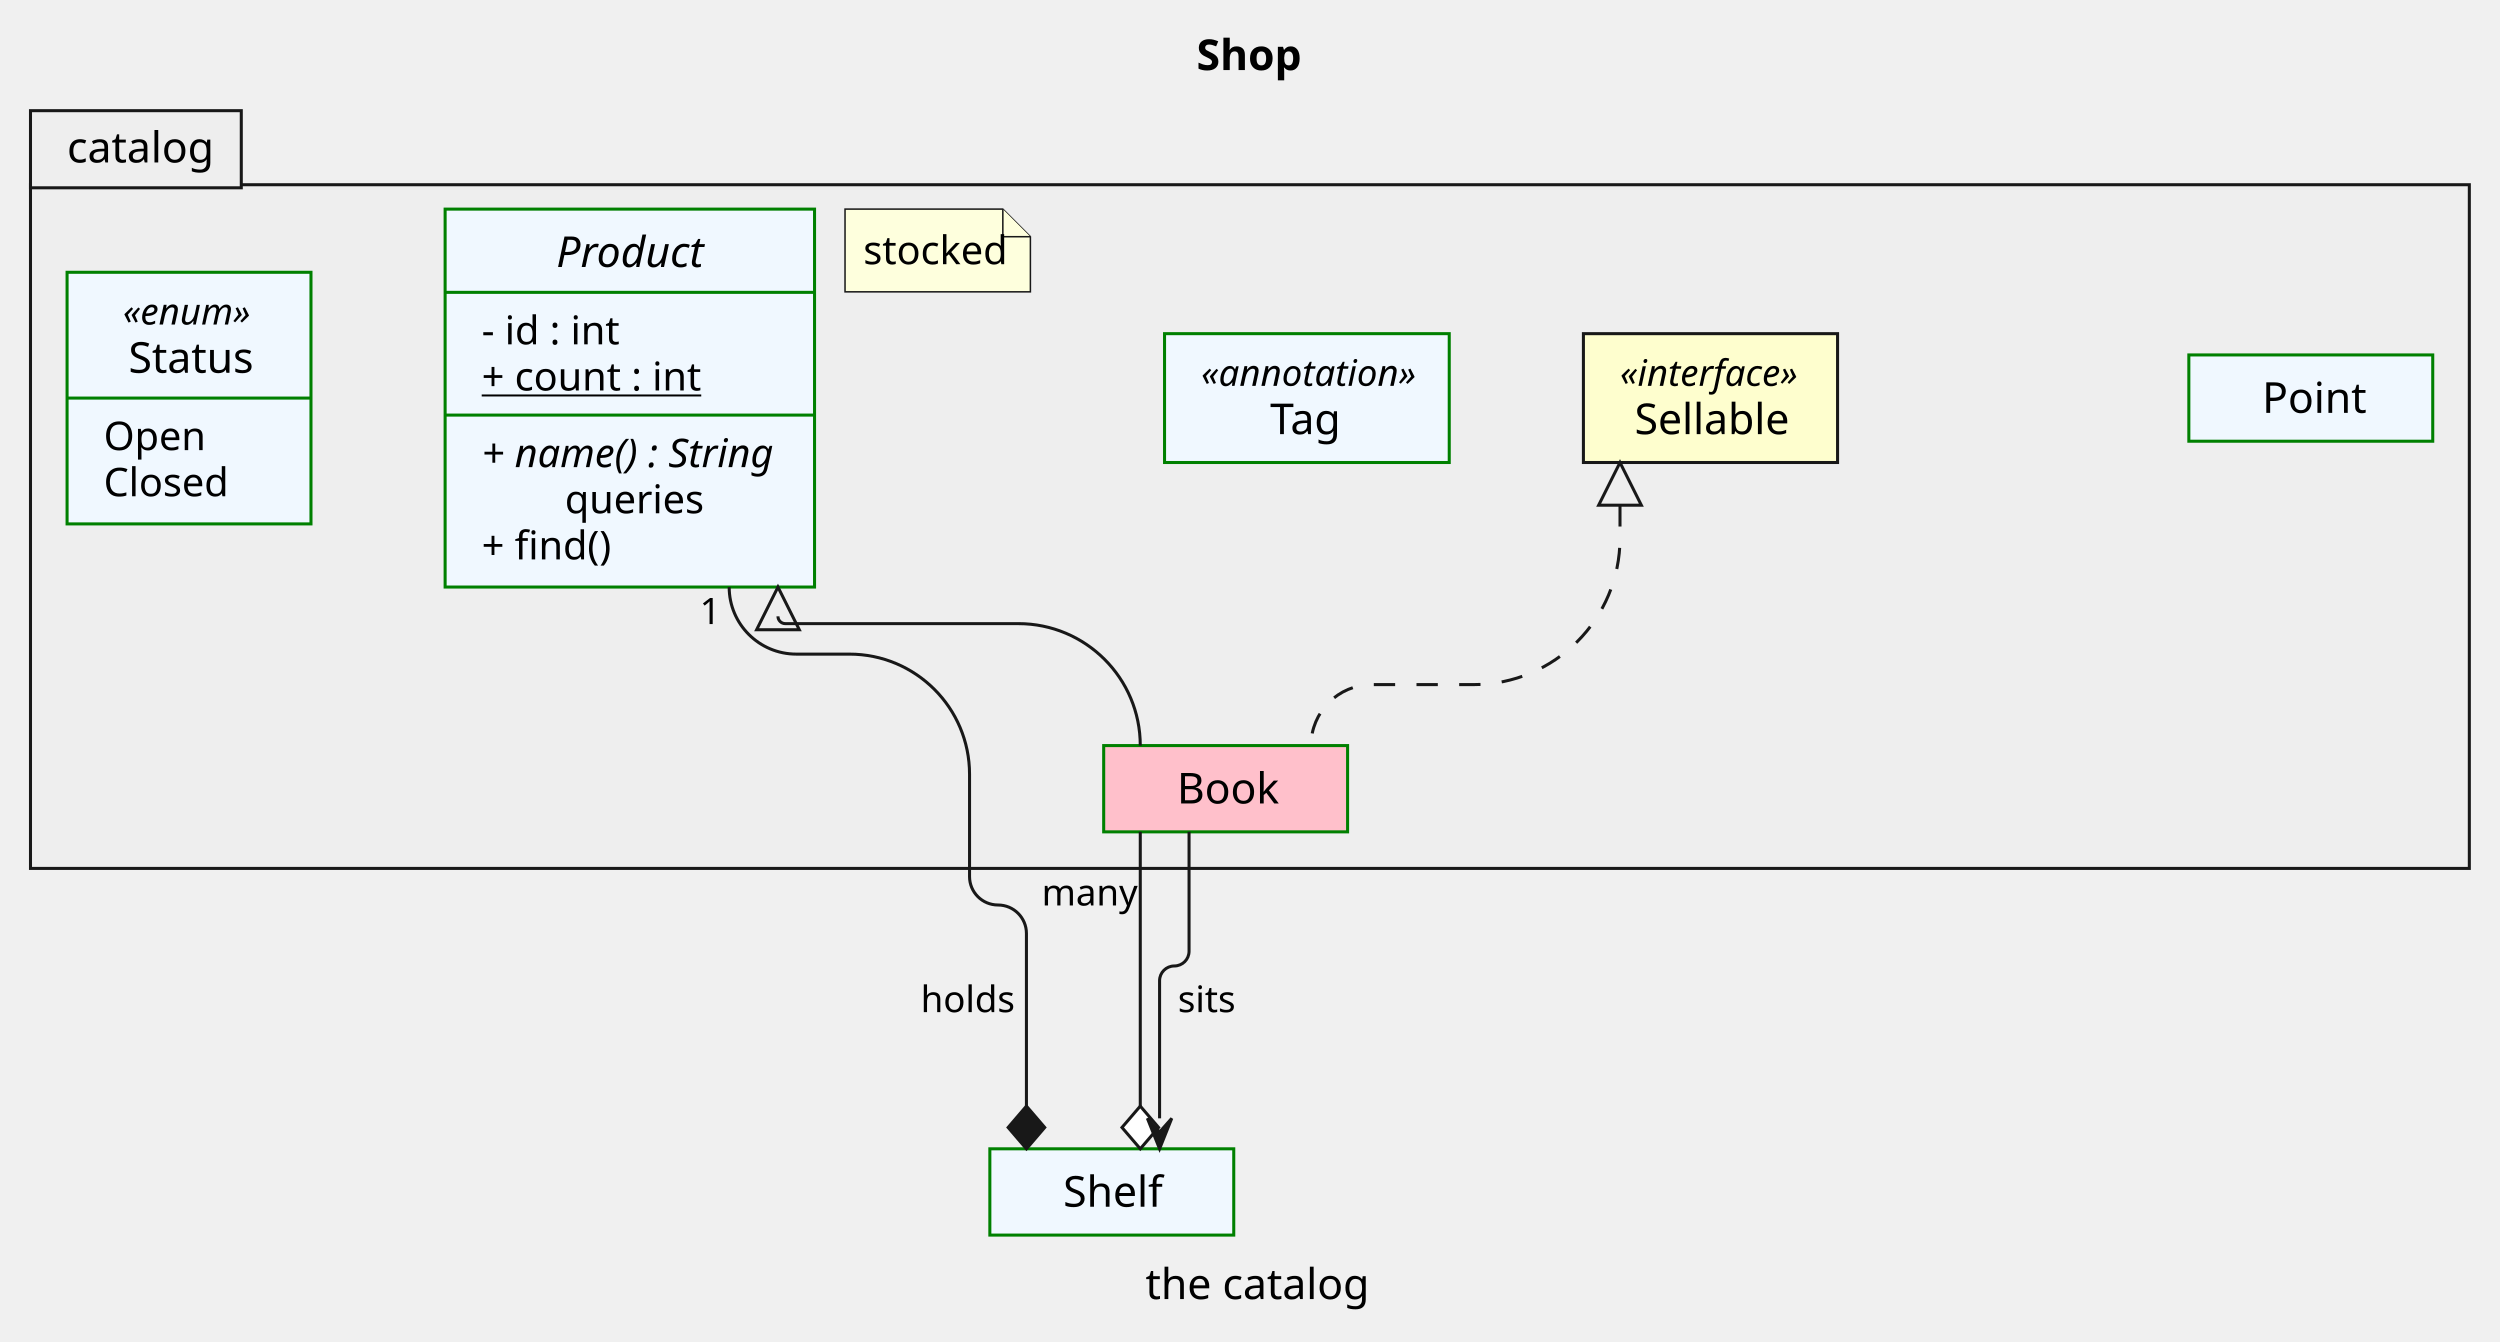
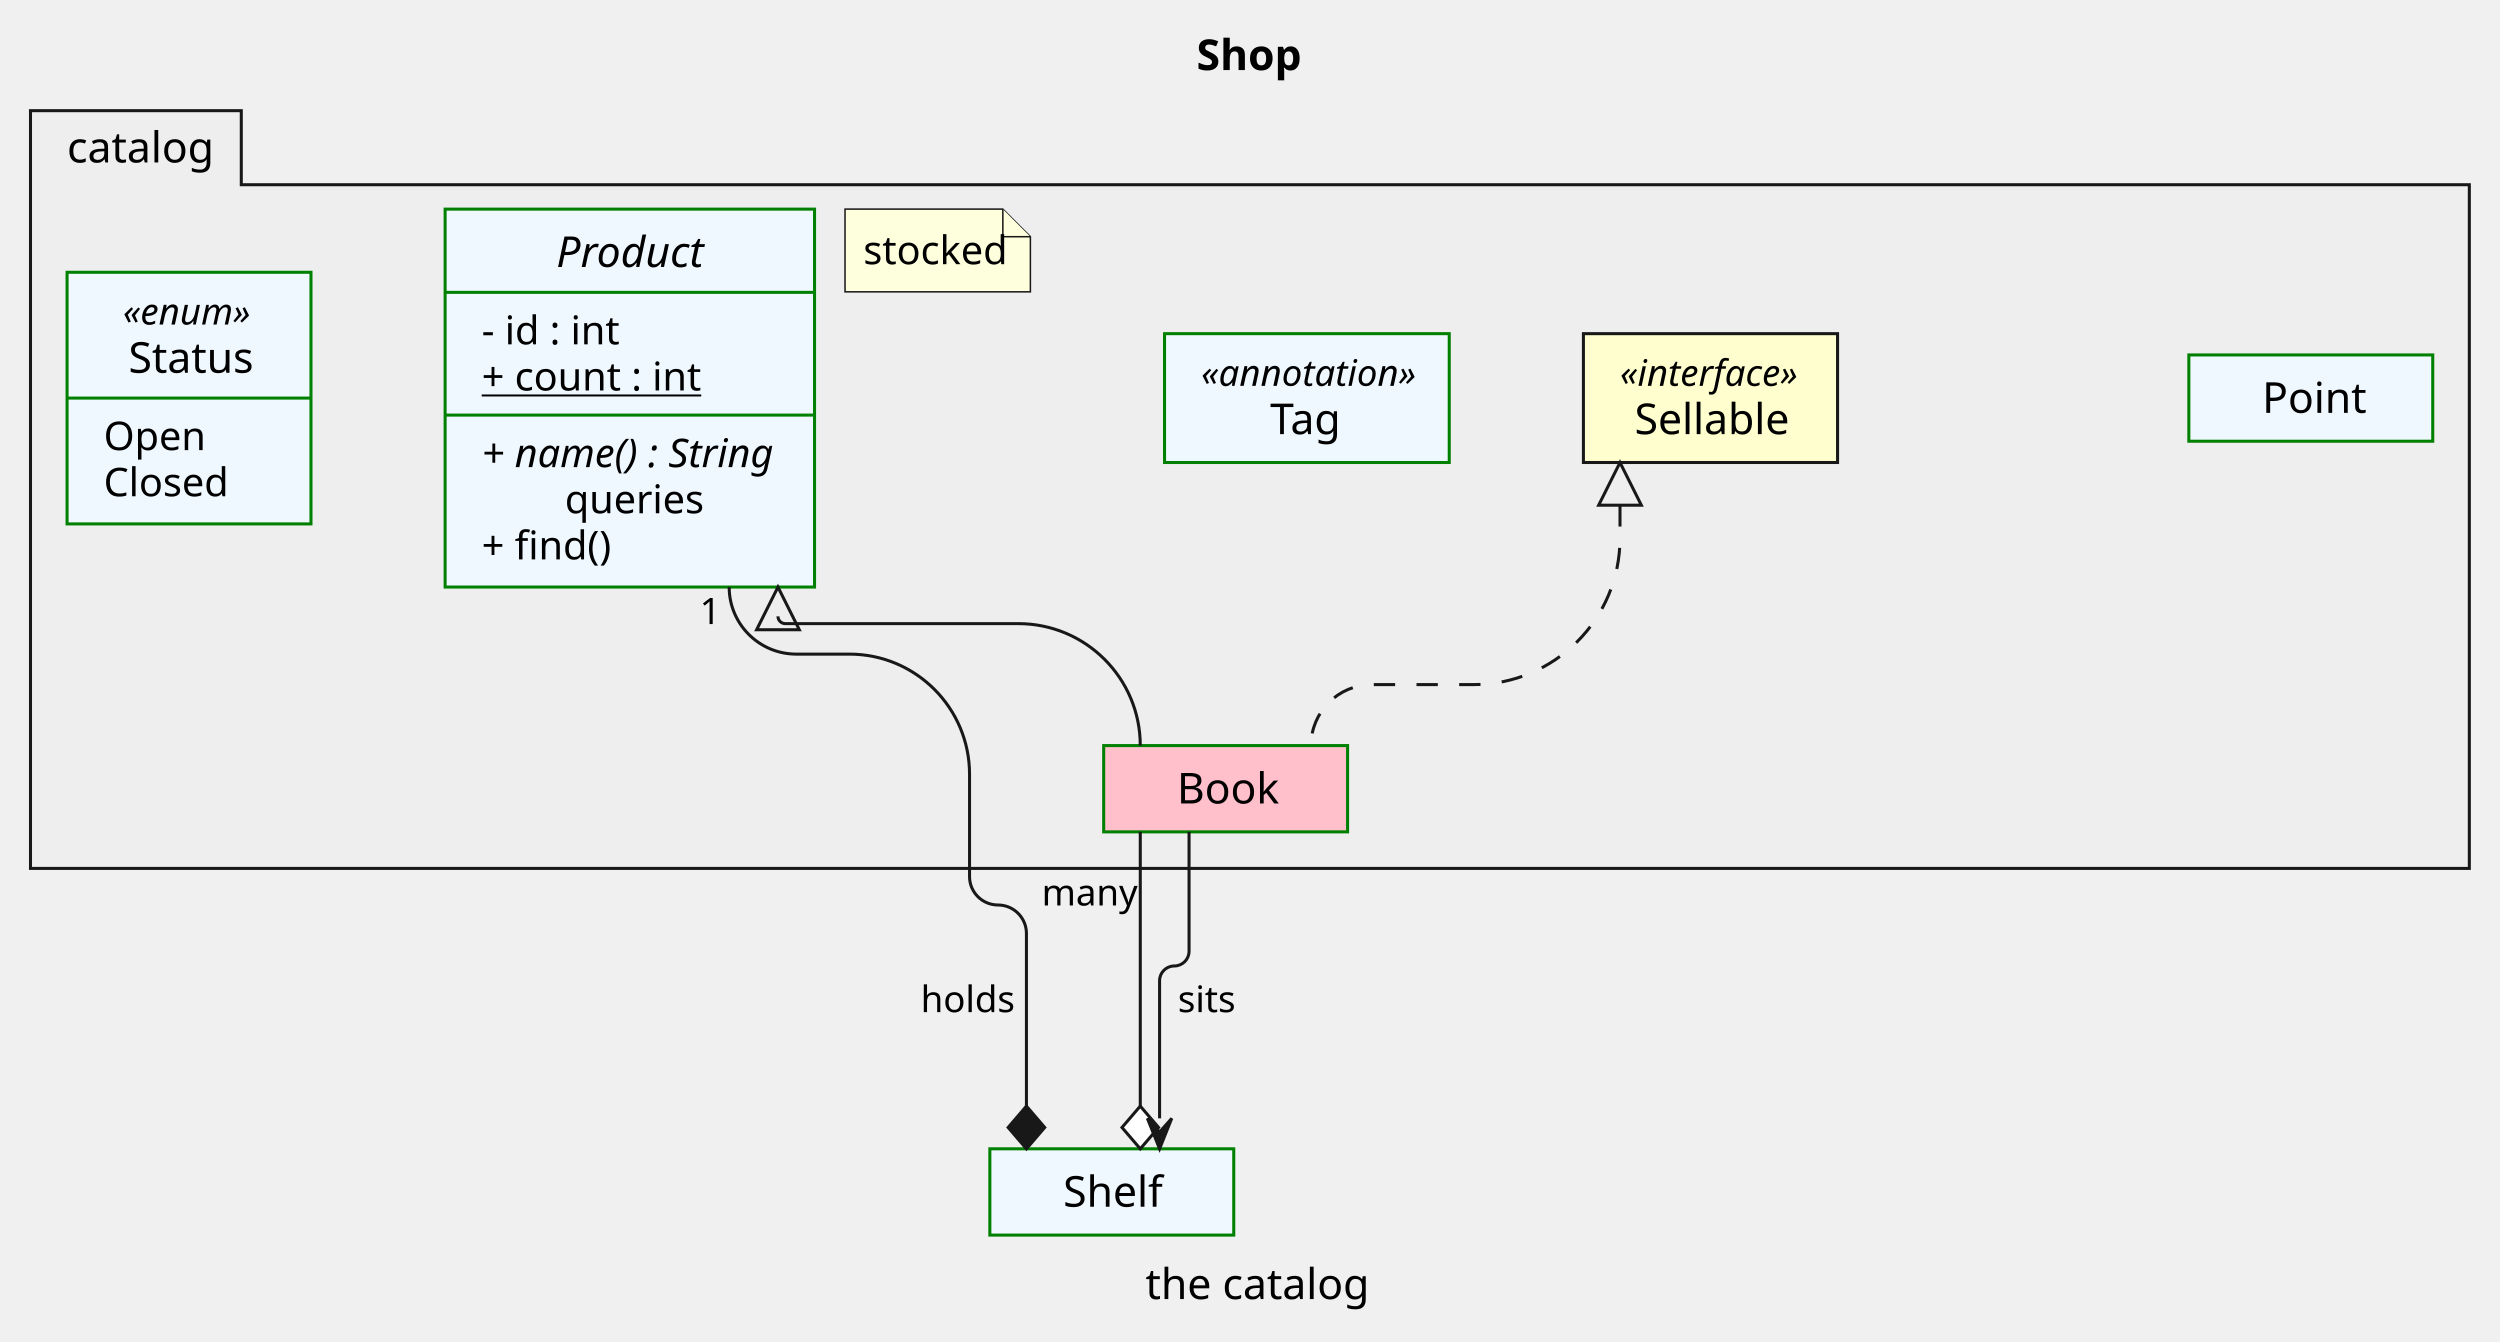
<svg xmlns="http://www.w3.org/2000/svg" width="820" height="440" viewBox="0 0 820 440">
  <g transform="translate(10,10)">
    <g>
-       <rect x="0" y="50.59" width="799.94" height="224.25" fill="#EEEEEE" stroke="#181818" stroke-width="1" />
-       <rect x="0" y="26.3" width="69.14" height="25.3" fill="#EEEEEE" stroke="#181818" stroke-width="1" />
+       <polygon points="69.14,50.59 69.14,26.3 0,26.3 0,274.84 799.94,274.84 799.94,50.59" fill="#EEEEEE" stroke="#181818" stroke-width="1" />
      <rect x="136" y="58.59" width="121.17" height="123.96" fill="#F0F8FF" stroke="#008000" stroke-width="1" />
      <line x1="136" y1="85.89" x2="257.17" y2="85.89" fill="none" stroke="#008000" stroke-width="1" />
      <line x1="136" y1="126.15" x2="257.17" y2="126.15" fill="none" stroke="#008000" stroke-width="1" />
      <rect x="509.36" y="99.44" width="83.36" height="42.26" fill="#FEFECE" stroke="#181818" stroke-width="1" />
      <rect x="12" y="79.31" width="80" height="82.53" fill="#F0F8FF" stroke="#008000" stroke-width="1" />
      <line x1="12" y1="120.57" x2="92" y2="120.57" fill="none" stroke="#008000" stroke-width="1" />
      <rect x="371.97" y="99.44" width="93.38" height="42.26" fill="#F0F8FF" stroke="#008000" stroke-width="1" />
      <rect x="707.94" y="106.42" width="80" height="28.3" fill="#F0F8FF" stroke="#008000" stroke-width="1" />
      <rect x="352.01" y="234.55" width="80" height="28.3" fill="#FFC0CB" stroke="#008000" stroke-width="1" />
      <rect x="314.67" y="366.81" width="80" height="28.3" fill="#F0F8FF" stroke="#008000" stroke-width="1" />
      <path d="M326.67,352.81 L326.67,296.18 C326.67,291.02 322.5,286.84 317.34,286.84 L317.34,286.84 C312.19,286.84 308.01,282.67 308.01,277.51 L308.01,243.96 C308.01,222.2 290.36,204.55 268.59,204.55 L251.17,204.55 C239.02,204.55 229.17,194.7 229.17,182.55 L229.17,182.55" fill="none" stroke="#181818" stroke-width="1" />
      <polyline points="364.01,352.81 364.01,262.84" fill="none" stroke="#181818" stroke-width="1" />
      <path d="M380.01,262.84 L380.01,302.01 C380.01,304.68 377.84,306.84 375.17,306.84 L375.17,306.84 C372.5,306.84 370.34,309.01 370.34,311.68 L370.34,356.81" fill="none" stroke="#181818" stroke-width="1" />
      <path d="M245.17,192.15 L245.17,192.15 C245.17,193.47 246.25,194.55 247.57,194.55 L324.01,194.55 C346.1,194.55 364.01,212.46 364.01,234.55 L364.01,234.55" fill="none" stroke="#181818" stroke-width="1" />
      <path d="M521.36,155.7 L521.36,166.55 C521.36,193.06 499.87,214.55 473.36,214.55 L440.01,214.55 C428.96,214.55 420.01,223.5 420.01,234.55 L420.01,234.55" fill="none" stroke="#181818" stroke-width="1" stroke-dasharray="7,7" />
      <path d="M267.17,58.59 L267.17,85.72 L327.97,85.72 L327.97,67.64 L318.93,58.59 Z" fill="#FEFFDD" stroke="#181818" stroke-width="0.5" />
      <path d="M318.93,58.59 L318.93,67.64 L327.97,67.64" fill="#FEFFDD" stroke="#181818" stroke-width="0.5" />
    </g>
    <g>
      <text font-family="sans-serif" xml:space="preserve">
        <tspan x="12" y="43.29" font-size="14" fill="#000000" textLength="45.14" lengthAdjust="spacing">catalog</tspan>
      </text>
      <text font-family="sans-serif" xml:space="preserve">
        <tspan x="172.47" y="77.58" font-size="14" fill="#000000" font-style="italic" textLength="48.24" lengthAdjust="spacing">Product</tspan>
      </text>
      <text font-family="sans-serif" xml:space="preserve">
        <tspan x="148" y="102.95" font-size="13" fill="#000000" textLength="42.63" lengthAdjust="spacing">- id : int</tspan>
      </text>
      <text font-family="sans-serif" xml:space="preserve">
        <tspan x="148" y="118.08" font-size="13" fill="#000000" text-decoration="underline" textLength="67.57" lengthAdjust="spacing">+ count : int</tspan>
      </text>
      <text font-family="sans-serif" xml:space="preserve">
        <tspan x="148" y="143.22" font-size="13" fill="#000000" font-style="italic" textLength="97.17" lengthAdjust="spacing">+ name() : String</tspan>
      </text>
      <text font-family="sans-serif" xml:space="preserve">
        <tspan x="175.27" y="158.35" font-size="13" fill="#000000" textLength="42.63" lengthAdjust="spacing">queries</tspan>
      </text>
      <text font-family="sans-serif" xml:space="preserve">
        <tspan x="148" y="173.48" font-size="13" fill="#000000" textLength="40.82" lengthAdjust="spacing">+ find()</tspan>
      </text>
      <text font-family="sans-serif" xml:space="preserve">
        <tspan x="521.36" y="116.57" font-size="12" fill="#000000" font-style="italic" textLength="59.36" lengthAdjust="spacing">«interface»</tspan>
      </text>
      <text font-family="sans-serif" xml:space="preserve">
        <tspan x="526.14" y="132.4" font-size="14" fill="#000000" textLength="49.8" lengthAdjust="spacing">Sellable</tspan>
      </text>
      <text font-family="sans-serif" xml:space="preserve">
        <tspan x="30.32" y="96.44" font-size="12" fill="#000000" font-style="italic" textLength="43.36" lengthAdjust="spacing">«enum»</tspan>
      </text>
      <text font-family="sans-serif" xml:space="preserve">
        <tspan x="32.15" y="112.27" font-size="14" fill="#000000" textLength="39.69" lengthAdjust="spacing">Status</tspan>
      </text>
      <text font-family="sans-serif" xml:space="preserve">
        <tspan x="24" y="137.63" font-size="13" fill="#000000" textLength="31.8" lengthAdjust="spacing">Open</tspan>
      </text>
      <text font-family="sans-serif" xml:space="preserve">
        <tspan x="24" y="152.77" font-size="13" fill="#000000" textLength="40.46" lengthAdjust="spacing">Closed</tspan>
      </text>
      <text font-family="sans-serif" xml:space="preserve">
        <tspan x="383.97" y="116.57" font-size="12" fill="#000000" font-style="italic" textLength="69.38" lengthAdjust="spacing">«annotation»</tspan>
      </text>
      <text font-family="sans-serif" xml:space="preserve">
        <tspan x="406.6" y="132.4" font-size="14" fill="#000000" textLength="24.12" lengthAdjust="spacing">Tag</tspan>
      </text>
      <text font-family="sans-serif" xml:space="preserve">
        <tspan x="731.99" y="125.41" font-size="14" fill="#000000" textLength="31.91" lengthAdjust="spacing">Point</tspan>
      </text>
      <text font-family="sans-serif" xml:space="preserve">
        <tspan x="376.05" y="253.54" font-size="14" fill="#000000" textLength="31.91" lengthAdjust="spacing">Book</tspan>
      </text>
      <text font-family="sans-serif" xml:space="preserve">
        <tspan x="338.72" y="385.8" font-size="14" fill="#000000" textLength="31.91" lengthAdjust="spacing">Shelf</tspan>
      </text>
      <text font-family="sans-serif" xml:space="preserve">
        <tspan x="291.99" y="321.98" font-size="12" fill="#000000" textLength="28.68" lengthAdjust="spacing">holds</tspan>
      </text>
      <text font-family="sans-serif" xml:space="preserve">
        <tspan x="219.5" y="194.7" font-size="12" fill="#000000" textLength="6.67" lengthAdjust="spacing">1</tspan>
      </text>
      <text font-family="sans-serif" xml:space="preserve">
        <tspan x="331.67" y="287" font-size="12" fill="#000000" textLength="29.34" lengthAdjust="spacing">many</tspan>
      </text>
      <text font-family="sans-serif" xml:space="preserve">
        <tspan x="376.34" y="321.98" font-size="12" fill="#000000" textLength="18" lengthAdjust="spacing">sits</tspan>
      </text>
      <text font-family="sans-serif" xml:space="preserve">
        <tspan x="273.17" y="76.66" font-size="13" fill="#000000" textLength="44.8" lengthAdjust="spacing">stocked</tspan>
      </text>
      <polygon points="326.67,366.81 320.67,359.81 326.67,352.81 332.67,359.81" fill="#181818" stroke="#181818" stroke-width="1" />
      <polygon points="364.01,366.81 358.01,359.81 364.01,352.81 370.01,359.81" fill="#FFFFFF" stroke="#181818" stroke-width="1" />
      <polygon points="366.34,356.81 370.34,366.81 374.34,356.81 370.34,361.31" fill="#181818" stroke="#181818" stroke-width="1" />
      <polygon points="252.17,196.55 245.17,182.55 238.17,196.55" fill="none" stroke="#181818" stroke-width="1" />
      <polygon points="528.36,155.7 521.36,141.7 514.36,155.7" fill="none" stroke="#181818" stroke-width="1" />
      <text font-family="sans-serif" xml:space="preserve">
        <tspan x="382.47" y="12.99" font-size="14" fill="#000000" font-weight="bold" textLength="35" lengthAdjust="spacing">Shop</tspan>
      </text>
      <text font-family="sans-serif" xml:space="preserve">
        <tspan x="365.73" y="416.1" font-size="14" fill="#000000" textLength="68.49" lengthAdjust="spacing">the catalog</tspan>
      </text>
    </g>
  </g>
</svg>
